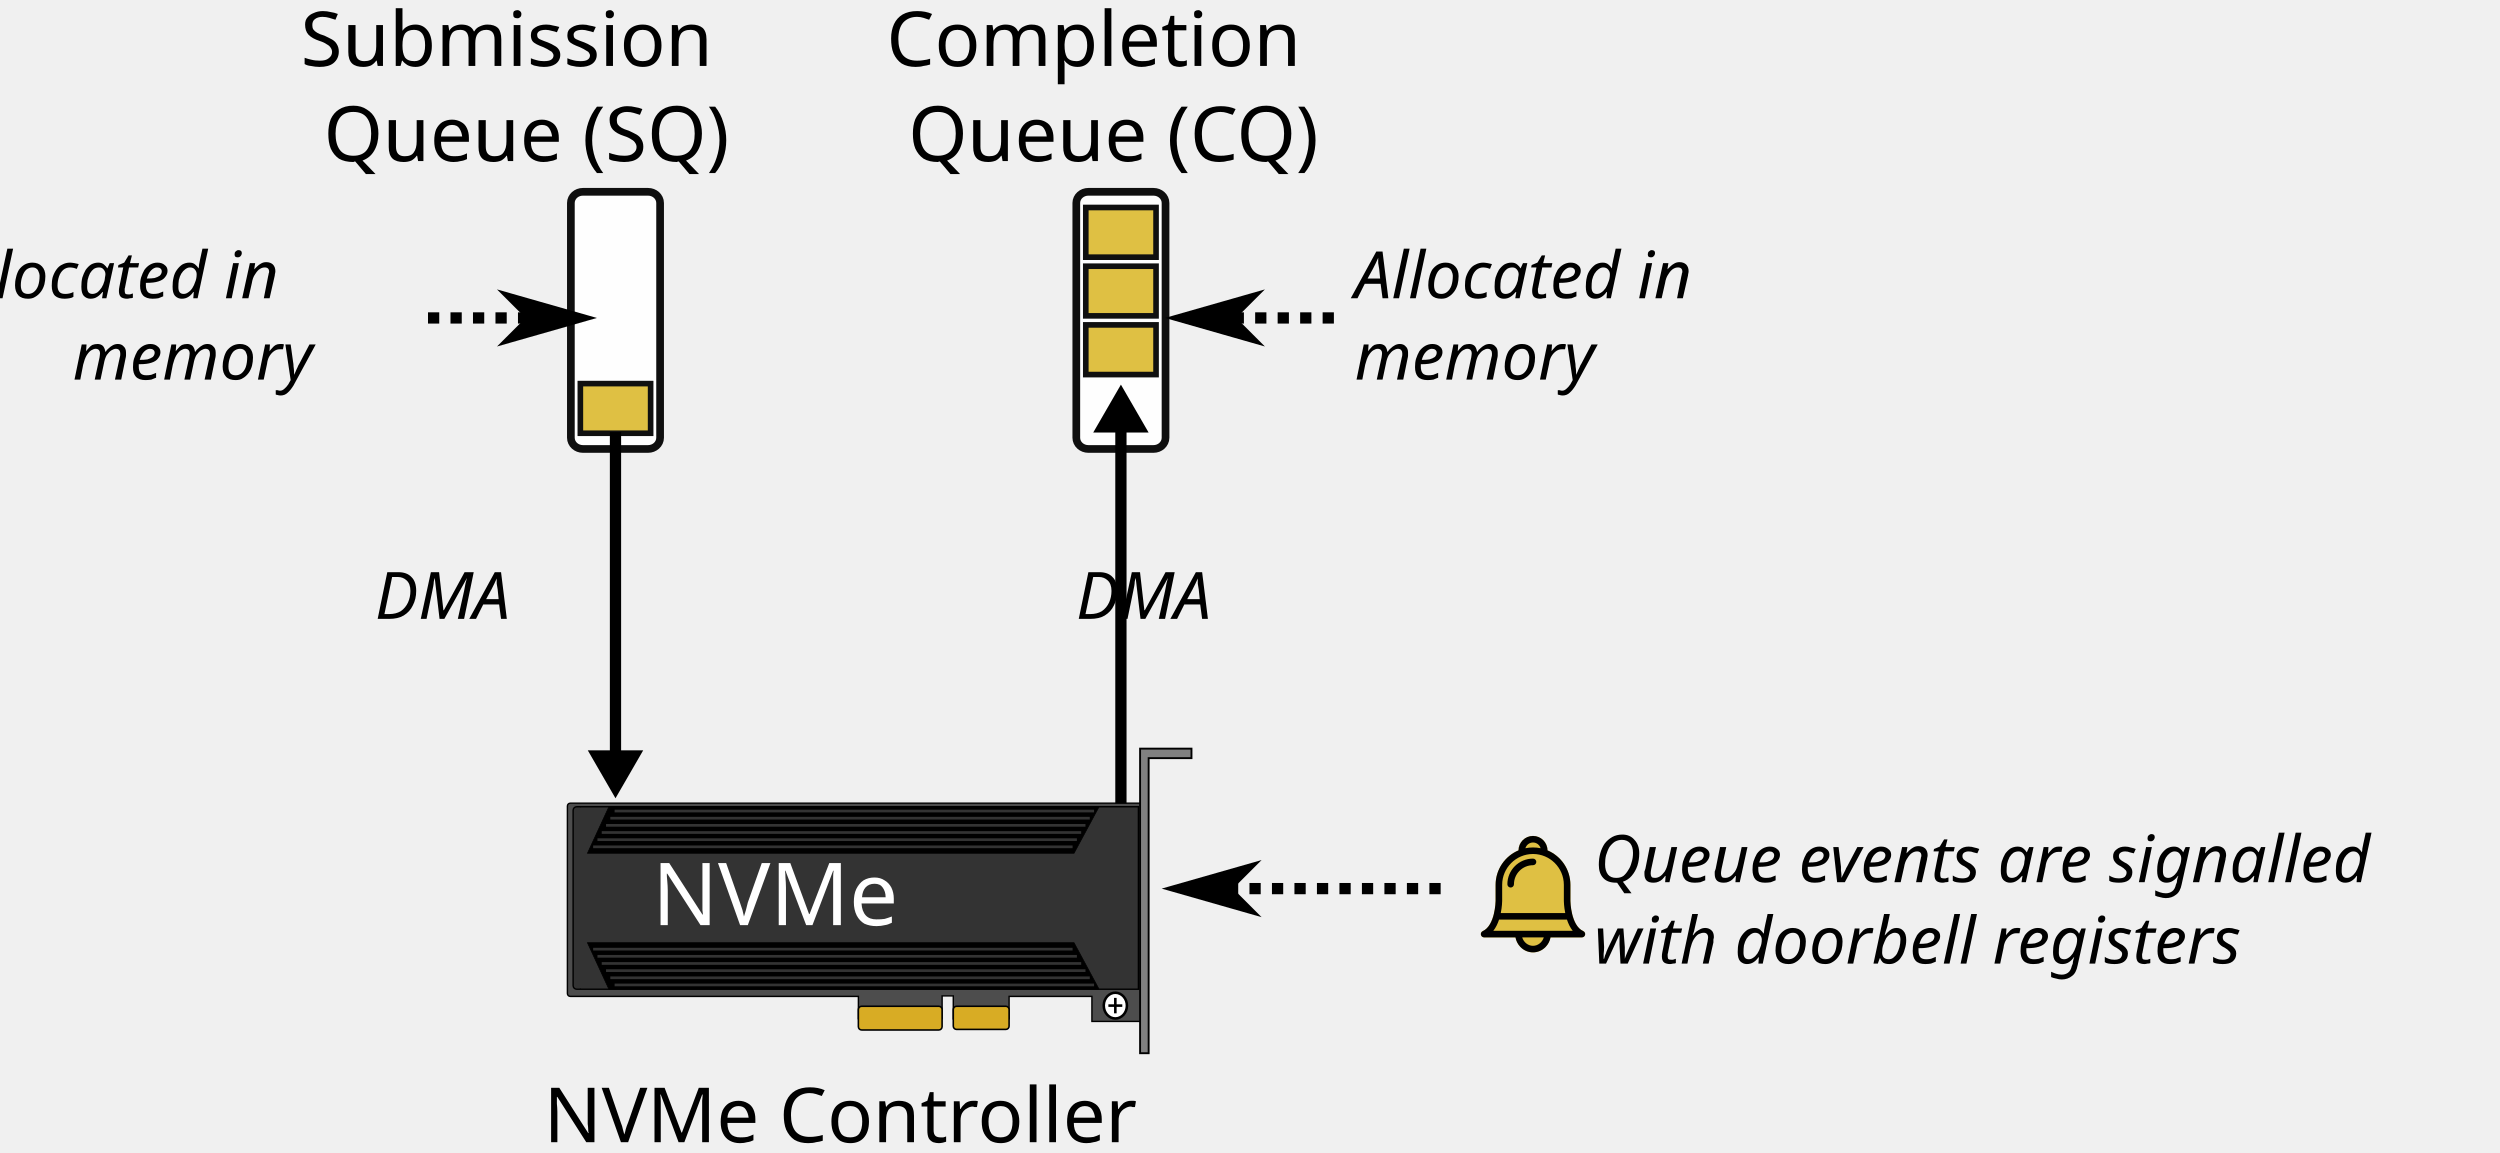
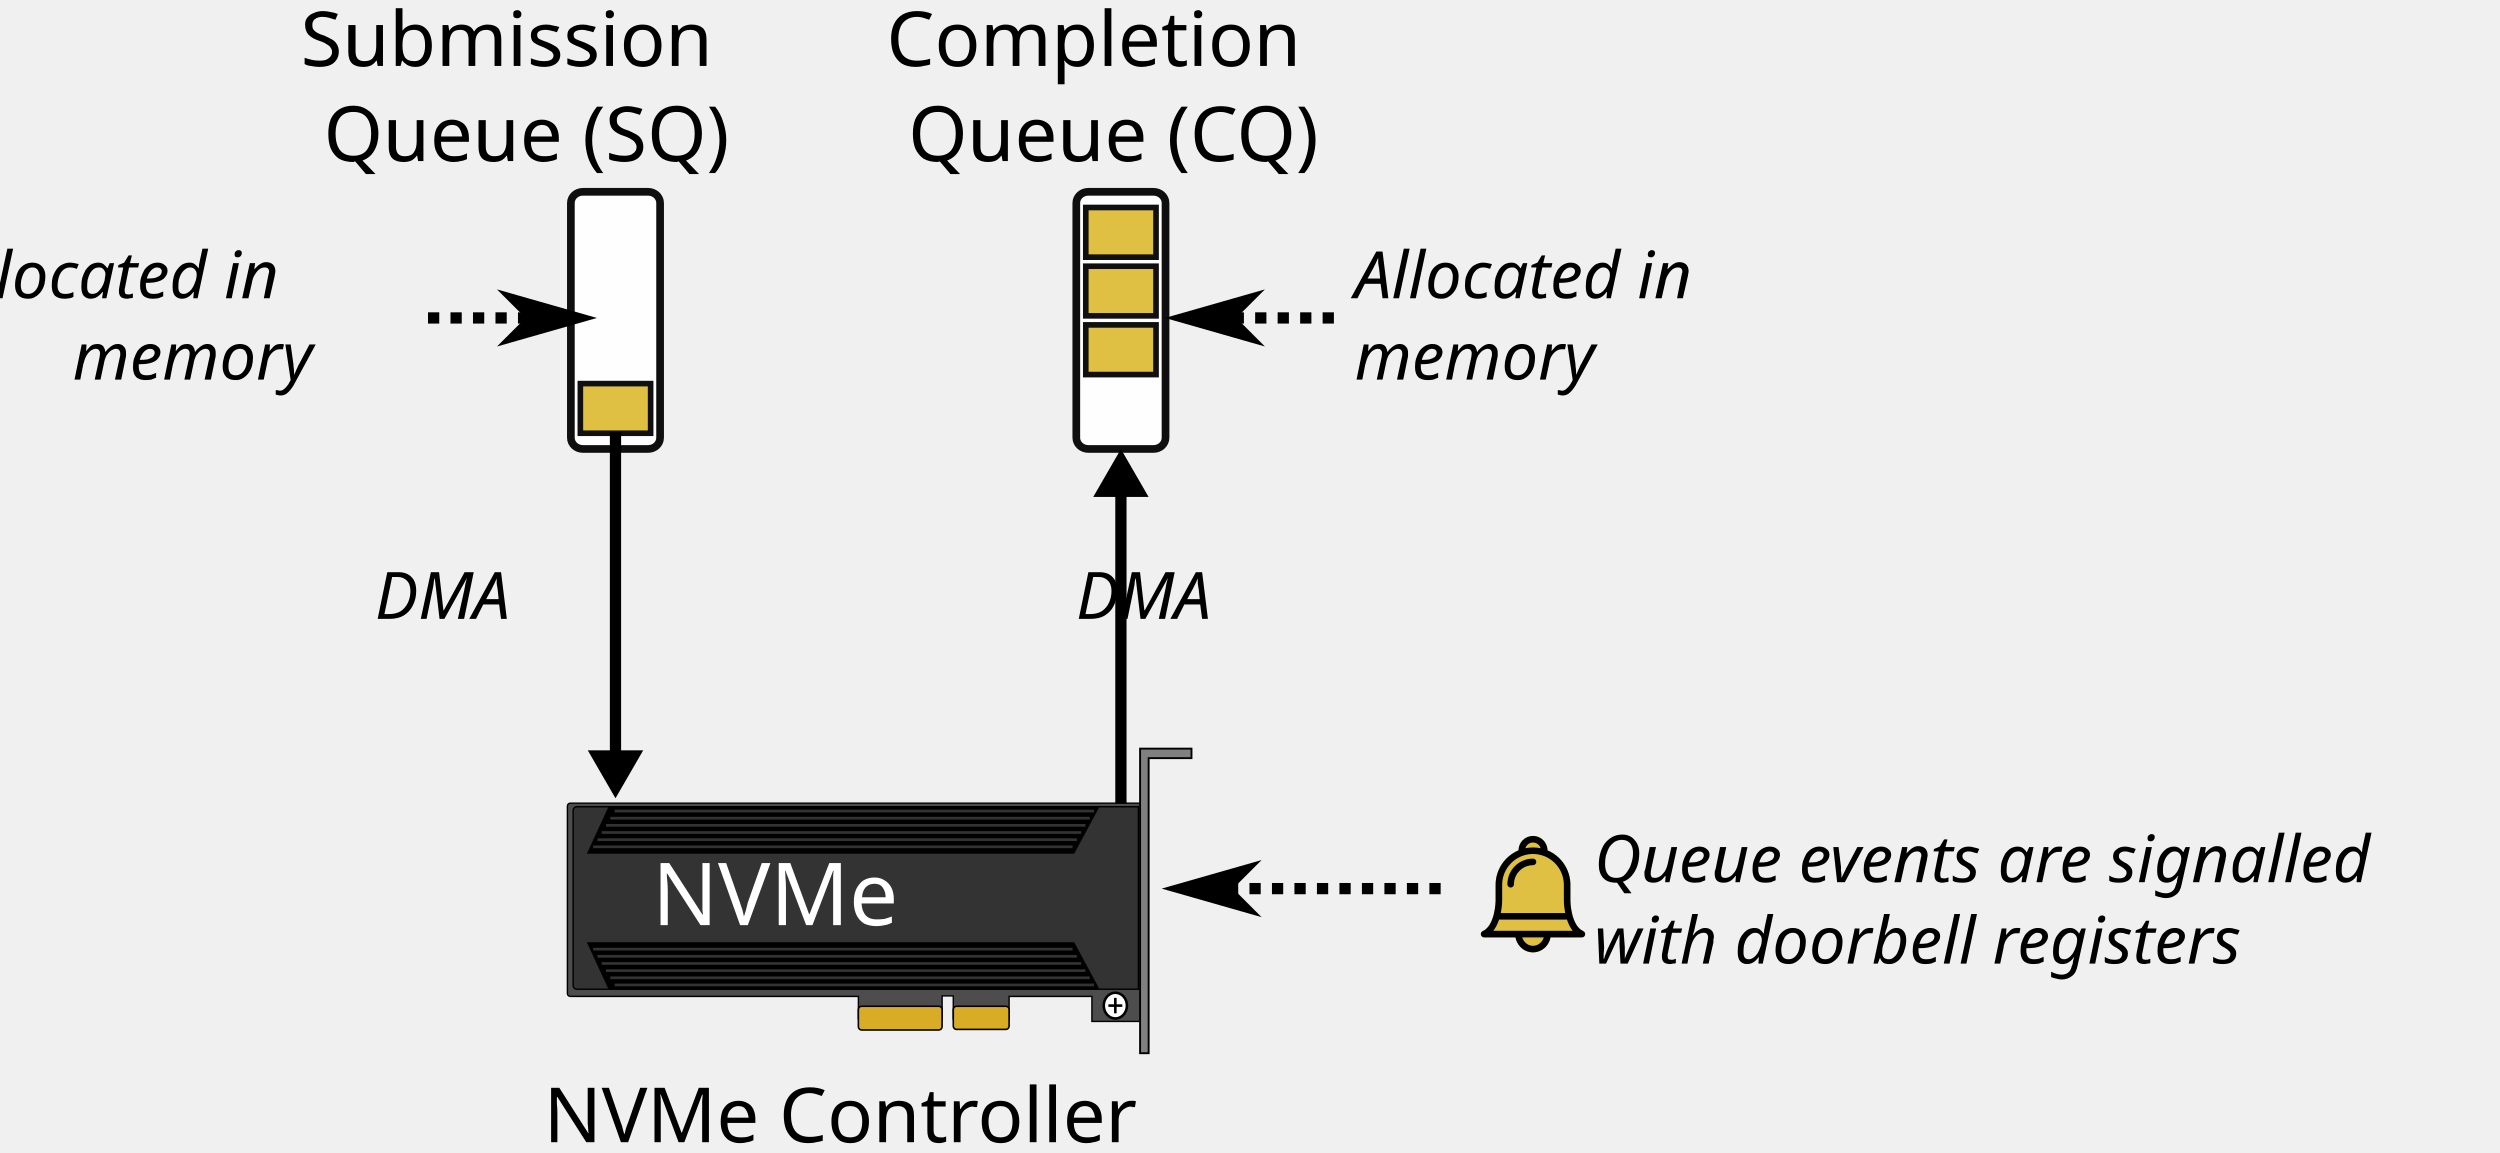
<svg xmlns="http://www.w3.org/2000/svg" width="230pt" height="106pt" viewBox="0 0 81.139 37.394" version="1.1" id="svg1742">
  <defs id="defs1739">
    <marker style="overflow:visible" id="marker2297" refX="0" refY="0" orient="auto">
      <path transform="matrix(-0.4,0,0,-0.4,-4,0)" style="fill:context-stroke;fill-rule:evenodd;stroke:context-stroke;stroke-width:1pt" d="M 0,0 5,-5 -12.5,0 5,5 Z" id="path2045" />
    </marker>
    <marker style="overflow:visible" id="marker1349" refX="0" refY="0" orient="auto">
      <path transform="matrix(-0.4,0,0,-0.4,-4,0)" style="fill:context-stroke;fill-rule:evenodd;stroke:context-stroke;stroke-width:1pt" d="M 0,0 5,-5 -12.5,0 5,5 Z" id="path1097" />
    </marker>
    <marker style="overflow:visible" id="Arrow1Mend" refX="0" refY="0" orient="auto">
      <path transform="matrix(-0.4,0,0,-0.4,-4,0)" style="fill:context-stroke;fill-rule:evenodd;stroke:context-stroke;stroke-width:1pt" d="M 0,0 5,-5 -12.5,0 5,5 Z" id="path432031" />
    </marker>
    <marker style="overflow:visible" id="TriangleOutM" refX="0" refY="0" orient="auto">
      <path transform="scale(0.4)" style="fill:context-stroke;fill-rule:evenodd;stroke:context-stroke;stroke-width:1pt" d="M 5.77,0 -2.88,5 V -5 Z" id="path64464" />
    </marker>
    <marker style="overflow:visible" id="marker35840" refX="0" refY="0" orient="auto">
      <path transform="scale(0.4)" style="fill:context-stroke;fill-rule:evenodd;stroke:context-stroke;stroke-width:1pt" d="M 5.77,0 -2.88,5 V -5 Z" id="path35838" />
    </marker>
    <marker style="overflow:visible" id="marker35844" refX="0" refY="0" orient="auto">
      <path transform="scale(0.4)" style="fill:context-stroke;fill-rule:evenodd;stroke:context-stroke;stroke-width:1pt" d="M 5.77,0 -2.88,5 V -5 Z" id="path35842" />
    </marker>
    <marker style="overflow:visible" id="marker35848" refX="0" refY="0" orient="auto">
      <path transform="scale(0.4)" style="fill:context-stroke;fill-rule:evenodd;stroke:context-stroke;stroke-width:1pt" d="M 5.77,0 -2.88,5 V -5 Z" id="path35846" />
    </marker>
    <marker style="overflow:visible" id="TriangleOutM-9" refX="0" refY="0" orient="auto">
      <path transform="scale(0.4)" style="fill:context-stroke;fill-rule:evenodd;stroke:context-stroke;stroke-width:1pt" d="M 5.77,0 -2.88,5 V -5 Z" id="path64464-0" />
    </marker>
    <marker style="overflow:visible" id="marker67446" refX="0" refY="0" orient="auto">
      <path transform="scale(0.4)" style="fill:context-stroke;fill-rule:evenodd;stroke:context-stroke;stroke-width:1pt" d="M 5.77,0 -2.88,5 V -5 Z" id="path67444" />
    </marker>
    <marker style="overflow:visible" id="marker67450" refX="0" refY="0" orient="auto">
      <path transform="scale(0.4)" style="fill:context-stroke;fill-rule:evenodd;stroke:context-stroke;stroke-width:1pt" d="M 5.77,0 -2.88,5 V -5 Z" id="path67448" />
    </marker>
    <marker style="overflow:visible" id="marker67454" refX="0" refY="0" orient="auto">
      <path transform="scale(0.4)" style="fill:context-stroke;fill-rule:evenodd;stroke:context-stroke;stroke-width:1pt" d="M 5.77,0 -2.88,5 V -5 Z" id="path67452" />
    </marker>
    <marker style="overflow:visible" id="TriangleOutM-1" refX="0" refY="0" orient="auto">
      <path transform="scale(0.4)" style="fill:context-stroke;fill-rule:evenodd;stroke:context-stroke;stroke-width:1pt" d="M 5.77,0 -2.88,5 V -5 Z" id="path64464-3" />
    </marker>
    <marker style="overflow:visible" id="marker67516" refX="0" refY="0" orient="auto">
      <path transform="scale(0.4)" style="fill:context-stroke;fill-rule:evenodd;stroke:context-stroke;stroke-width:1pt" d="M 5.77,0 -2.88,5 V -5 Z" id="path67514" />
    </marker>
    <marker style="overflow:visible" id="marker67520" refX="0" refY="0" orient="auto">
      <path transform="scale(0.4)" style="fill:context-stroke;fill-rule:evenodd;stroke:context-stroke;stroke-width:1pt" d="M 5.77,0 -2.88,5 V -5 Z" id="path67518" />
    </marker>
    <marker style="overflow:visible" id="marker67524" refX="0" refY="0" orient="auto">
      <path transform="scale(0.4)" style="fill:context-stroke;fill-rule:evenodd;stroke:context-stroke;stroke-width:1pt" d="M 5.77,0 -2.88,5 V -5 Z" id="path67522" />
    </marker>
    <marker style="overflow:visible" id="Arrow1Mend-8" refX="0" refY="0" orient="auto">
      <path transform="matrix(-0.4,0,0,-0.4,-4,0)" style="fill:context-stroke;fill-rule:evenodd;stroke:context-stroke;stroke-width:1pt" d="M 0,0 5,-5 -12.5,0 5,5 Z" id="path432031-6" />
    </marker>
    <marker style="overflow:visible" id="TriangleOutM-6" refX="0" refY="0" orient="auto">
      <path transform="scale(0.4)" style="fill:context-stroke;fill-rule:evenodd;stroke:context-stroke;stroke-width:1pt" d="M 5.77,0 -2.88,5 V -5 Z" id="path64464-2" />
    </marker>
    <marker style="overflow:visible" id="marker1292" refX="0" refY="0" orient="auto">
      <path transform="scale(0.4)" style="fill:context-stroke;fill-rule:evenodd;stroke:context-stroke;stroke-width:1pt" d="M 5.77,0 -2.88,5 V -5 Z" id="path1290" />
    </marker>
    <marker style="overflow:visible" id="marker1296" refX="0" refY="0" orient="auto">
      <path transform="scale(0.4)" style="fill:context-stroke;fill-rule:evenodd;stroke:context-stroke;stroke-width:1pt" d="M 5.77,0 -2.88,5 V -5 Z" id="path1294" />
    </marker>
    <marker style="overflow:visible" id="marker1300" refX="0" refY="0" orient="auto">
      <path transform="scale(0.4)" style="fill:context-stroke;fill-rule:evenodd;stroke:context-stroke;stroke-width:1pt" d="M 5.77,0 -2.88,5 V -5 Z" id="path1298" />
    </marker>
    <marker style="overflow:visible" id="Arrow1Mend-8-0" refX="0" refY="0" orient="auto">
      <path transform="matrix(-0.4,0,0,-0.4,-4,0)" style="fill:context-stroke;fill-rule:evenodd;stroke:context-stroke;stroke-width:1pt" d="M 0,0 5,-5 -12.5,0 5,5 Z" id="path432031-6-6" />
    </marker>
  </defs>
  <g id="layer2" />
  <g id="layer1">
    <rect style="display:inline;opacity:0.934;fill:#ffffff;fill-opacity:1;stroke:#000000;stroke-width:0.5;stroke-linejoin:round;stroke-miterlimit:4;stroke-dasharray:none;stroke-opacity:1;paint-order:markers stroke fill" id="rect174819" width="8.096" height="2.646" x="-14.446" y="35.057" ry="0.265" rx="0.238" transform="rotate(-90)" />
-     <path style="display:inline;fill:none;fill-rule:evenodd;stroke:#000000;stroke-width:0.365;stroke-linecap:butt;stroke-linejoin:miter;stroke-miterlimit:4;stroke-dasharray:none;stroke-opacity:1;marker-end:url(#TriangleOutM-6)" d="M 36.38,26.194 V 13.52" id="path175152" />
+     <path style="display:inline;fill:none;fill-rule:evenodd;stroke:#000000;stroke-width:0.365;stroke-linecap:butt;stroke-linejoin:miter;stroke-miterlimit:4;stroke-dasharray:none;stroke-opacity:1;marker-end:url(#TriangleOutM-6)" d="m 36.38,26.194 0,-10.583" id="path175152" />
    <rect style="display:inline;opacity:0.934;fill:#ddbc36;fill-opacity:1;stroke:#000000;stroke-width:0.365;stroke-linejoin:miter;stroke-miterlimit:4;stroke-dasharray:none;paint-order:markers stroke fill" id="rect1181" width="1.429" height="2.098" x="-12.065" y="35.331" ry="0.265" rx="0" transform="rotate(-90)" />
    <rect style="display:inline;opacity:0.934;fill:#ddbc36;fill-opacity:1;stroke:#000000;stroke-width:0.365;stroke-linejoin:miter;stroke-miterlimit:4;stroke-dasharray:none;paint-order:markers stroke fill" id="rect4074" width="1.429" height="2.098" x="-10.16" y="35.331" ry="0.265" rx="0" transform="rotate(-90)" />
    <rect style="display:inline;opacity:0.934;fill:#ddbc36;fill-opacity:1;stroke:#000000;stroke-width:0.365;stroke-linejoin:miter;stroke-miterlimit:4;stroke-dasharray:none;paint-order:markers stroke fill" id="rect4076" width="1.429" height="2.098" x="-8.255" y="35.331" ry="0.265" rx="0" transform="rotate(-90)" />
    <rect style="display:inline;opacity:0.934;fill:#ffffff;fill-opacity:1;stroke:#000000;stroke-width:0.5;stroke-linejoin:round;stroke-miterlimit:4;stroke-dasharray:none;stroke-opacity:1;paint-order:markers stroke fill" id="rect145912" width="8.096" height="2.646" x="6.35" y="-21.299" ry="0.265" rx="0.238" transform="rotate(90)" />
    <path style="display:inline;fill:none;fill-rule:evenodd;stroke:#000000;stroke-width:0.365;stroke-linecap:butt;stroke-linejoin:miter;stroke-miterlimit:4;stroke-dasharray:none;stroke-opacity:1;marker-end:url(#TriangleOutM-6)" d="m 19.976,14.023 v 10.848" id="path145916" />
    <rect style="display:inline;opacity:0.934;fill:#ddbc36;fill-opacity:1;stroke:#000000;stroke-width:0.365;stroke-linejoin:miter;stroke-miterlimit:4;stroke-dasharray:none;paint-order:markers stroke fill" id="rect145922" width="1.429" height="2.098" x="12.541" y="-21.025" ry="0.265" rx="0" transform="rotate(90)" />
    <g id="g145731" transform="translate(44.69546,-8.546157)" style="display:inline">
      <g id="g69220" transform="translate(0.5291667,-1.058333)">
        <path d="M 2.64,36.735" id="path990" style="fill:#10af8f;fill-opacity:1;stroke-width:0.006" />
        <path d="m 4.53,37.471 c -0.459,0 -0.832,0.373 -0.832,0.832 0,0.059 0.048,0.107 0.107,0.107 0.059,0 0.107,-0.048 0.107,-0.107 0,-0.341 0.277,-0.618 0.618,-0.618 0.059,0 0.107,-0.048 0.107,-0.107 -6e-6,-0.059 -0.048,-0.107 -0.107,-0.107 z" id="path4" style="stroke-width:0.006" />
        <path d="m 6.161,39.824 c -0.402,-0.181 -0.417,-0.96 -0.417,-0.98 v -0.522 c 0,-0.503 -0.307,-0.935 -0.744,-1.119 -9.319e-4,-0.258 -0.211,-0.468 -0.47,-0.468 -0.259,0 -0.469,0.21 -0.47,0.468 -0.436,0.184 -0.744,0.616 -0.744,1.119 v 0.522 c -2.788e-4,0.02 -0.016,0.798 -0.417,0.98 -0.046,0.021 -0.071,0.07 -0.06,0.12 0.011,0.049 0.054,0.084 0.104,0.084 H 3.961 c 0.021,0.115 0.075,0.222 0.158,0.308 0.11,0.115 0.256,0.178 0.411,0.178 0.155,0 0.3,-0.063 0.411,-0.178 0.083,-0.087 0.137,-0.193 0.158,-0.308 H 6.117 c 0.05,0 0.094,-0.035 0.104,-0.084 0.011,-0.049 -0.015,-0.099 -0.06,-0.12 z" id="path5610" style="fill:#dfc043;fill-opacity:1" />
        <path d="m 6.161,39.824 c -0.402,-0.181 -0.417,-0.96 -0.417,-0.98 v -0.522 c 0,-0.503 -0.307,-0.935 -0.744,-1.119 -9.319e-4,-0.258 -0.211,-0.468 -0.47,-0.468 -0.259,0 -0.469,0.21 -0.47,0.468 -0.436,0.184 -0.744,0.616 -0.744,1.119 v 0.522 c -2.788e-4,0.02 -0.016,0.798 -0.417,0.98 -0.046,0.021 -0.071,0.07 -0.06,0.12 0.011,0.049 0.054,0.084 0.104,0.084 H 3.961 c 0.021,0.115 0.075,0.222 0.158,0.308 0.11,0.115 0.256,0.178 0.411,0.178 0.155,0 0.3,-0.063 0.411,-0.178 0.083,-0.087 0.137,-0.193 0.158,-0.308 H 6.117 c 0.05,0 0.094,-0.035 0.104,-0.084 0.011,-0.049 -0.015,-0.099 -0.06,-0.12 z M 5.632,39.451 c 0.042,0.128 0.102,0.257 0.187,0.364 H 3.241 C 3.326,39.708 3.386,39.579 3.428,39.451 Z M 4.53,36.948 c 0.117,0 0.216,0.079 0.247,0.186 -0.08,-0.017 -0.162,-0.025 -0.247,-0.025 -0.085,0 -0.167,0.009 -0.247,0.025 0.031,-0.107 0.13,-0.186 0.247,-0.186 z M 3.529,38.845 v -0.523 c 0,-0.552 0.449,-1.001 1.001,-1.001 0.552,0 1.001,0.449 1.001,1.001 v 0.524 c 1.424e-4,0.016 0.003,0.185 0.045,0.392 H 3.484 c 0.042,-0.208 0.045,-0.376 0.045,-0.393 z m 1.001,1.456 c -0.163,0 -0.305,-0.117 -0.35,-0.273 h 0.7 c -0.046,0.156 -0.188,0.273 -0.35,0.273 z" id="path254986" style="stroke-width:0.006" />
        <path d="m 4.53,37.471 c -0.459,0 -0.832,0.373 -0.832,0.832 0,0.059 0.048,0.107 0.107,0.107 0.059,0 0.107,-0.048 0.107,-0.107 0,-0.341 0.277,-0.618 0.618,-0.618 0.059,0 0.107,-0.048 0.107,-0.107 -6e-6,-0.059 -0.048,-0.107 -0.107,-0.107 z" id="path254988" style="stroke-width:0.006" />
      </g>
    </g>
    <path style="fill:none;fill-rule:evenodd;stroke:#000000;stroke-width:0.365;stroke-linecap:butt;stroke-linejoin:miter;stroke-miterlimit:4;stroke-dasharray:0.365, 0.365;stroke-dashoffset:0;stroke-opacity:1;marker-end:url(#Arrow1Mend-8-0)" d="m 13.891,10.319 h 4.763" id="path60507" />
    <text xml:space="preserve" style="font-style:normal;font-variant:normal;font-weight:normal;font-stretch:normal;font-size:2.117px;line-height:125%;font-family:sans-serif;-inkscape-font-specification:sans-serif;text-align:center;letter-spacing:0px;word-spacing:0px;text-anchor:middle;display:inline;fill:#000000;fill-opacity:1;stroke:none;stroke-width:0.229px;stroke-linecap:butt;stroke-linejoin:miter;stroke-opacity:1" x="53.391" y="-7.27" id="text33472">
      <tspan x="53.391" y="-7.27" style="font-style:normal;font-variant:normal;font-weight:normal;font-stretch:normal;font-size:2.117px;font-family:sans-serif;-inkscape-font-specification:sans-serif;text-align:start;text-anchor:start;fill:#000000;fill-opacity:1;stroke-width:0.229px" id="tspan33470">Driver writes</tspan>
      <tspan x="53.391" y="-4.624" style="font-style:normal;font-variant:normal;font-weight:normal;font-stretch:normal;font-size:2.117px;font-family:sans-serif;-inkscape-font-specification:sans-serif;text-align:start;text-anchor:start;fill:#000000;fill-opacity:1;stroke-width:0.229px" id="tspan70334">command to SQ</tspan>
    </text>
    <text xml:space="preserve" style="font-size:3.175px;line-height:125%;font-family:teletype;-inkscape-font-specification:teletype;text-align:center;letter-spacing:0px;word-spacing:0px;text-anchor:middle;fill:#000000;stroke:#000000;stroke-width:0.265px;stroke-linecap:butt;stroke-linejoin:miter;stroke-opacity:1" x="50.979" y="-16.203" id="text42062">
      <tspan id="tspan42060" style="font-style:normal;font-variant:normal;font-weight:bold;font-stretch:normal;font-size:3.175px;font-family:sans-serif;-inkscape-font-specification:'sans-serif Bold';fill:#000000;stroke:none;stroke-width:0.265px" x="50.979" y="-16.203">(1)</tspan>
    </text>
    <text xml:space="preserve" style="font-style:normal;font-variant:normal;font-weight:normal;font-stretch:normal;font-size:2.117px;line-height:125%;font-family:sans-serif;-inkscape-font-specification:sans-serif;text-align:center;letter-spacing:0px;word-spacing:0px;text-anchor:middle;display:inline;fill:#000000;fill-opacity:1;stroke:none;stroke-width:0.229px;stroke-linecap:butt;stroke-linejoin:miter;stroke-opacity:1" x="-7.819" y="-21.468" id="text76212">
      <tspan x="-7.819" y="-21.468" style="font-style:normal;font-variant:normal;font-weight:normal;font-stretch:normal;font-size:2.117px;font-family:sans-serif;-inkscape-font-specification:sans-serif;text-align:start;text-anchor:start;fill:#000000;fill-opacity:1;stroke-width:0.229px" id="tspan76206">Driver updates</tspan>
      <tspan x="-7.819" y="-18.823" style="font-style:normal;font-variant:normal;font-weight:normal;font-stretch:normal;font-size:2.117px;font-family:sans-serif;-inkscape-font-specification:sans-serif;text-align:start;text-anchor:start;fill:#000000;fill-opacity:1;stroke-width:0.229px" id="tspan78336">SQ tail doorbell</tspan>
    </text>
    <text xml:space="preserve" style="font-size:3.175px;line-height:125%;font-family:teletype;-inkscape-font-specification:teletype;text-align:center;letter-spacing:0px;word-spacing:0px;text-anchor:middle;fill:#000000;stroke:#000000;stroke-width:0.265px;stroke-linecap:butt;stroke-linejoin:miter;stroke-opacity:1" x="-11.509" y="-19.818" id="text76216">
      <tspan id="tspan76214" style="font-style:normal;font-variant:normal;font-weight:bold;font-stretch:normal;font-size:3.175px;font-family:sans-serif;-inkscape-font-specification:'sans-serif Bold';fill:#000000;stroke:none;stroke-width:0.265px" x="-11.509" y="-19.818">(2)</tspan>
    </text>
    <path style="fill:none;fill-rule:evenodd;stroke:#000000;stroke-width:0.365;stroke-linecap:butt;stroke-linejoin:miter;stroke-miterlimit:4;stroke-dasharray:0.365, 0.365;stroke-dashoffset:0;stroke-opacity:1;marker-end:url(#Arrow1Mend-8-0)" d="M 46.757,28.84 H 38.422" id="path79204" />
    <text xml:space="preserve" style="font-style:normal;font-variant:normal;font-weight:normal;font-stretch:normal;font-size:2.117px;line-height:125%;font-family:sans-serif;-inkscape-font-specification:sans-serif;text-align:center;letter-spacing:0px;word-spacing:0px;text-anchor:middle;display:inline;fill:#000000;fill-opacity:1;stroke:none;stroke-width:0.229px;stroke-linecap:butt;stroke-linejoin:miter;stroke-opacity:1" x="83.771" y="-26.02" id="text87255">
      <tspan x="83.771" y="-26.02" style="font-style:normal;font-variant:normal;font-weight:normal;font-stretch:normal;font-size:2.117px;font-family:sans-serif;-inkscape-font-specification:sans-serif;text-align:start;text-anchor:start;fill:#000000;fill-opacity:1;stroke-width:0.229px" id="tspan87253">NVMe reads</tspan>
      <tspan x="83.771" y="-23.374" style="font-style:normal;font-variant:normal;font-weight:normal;font-stretch:normal;font-size:2.117px;font-family:sans-serif;-inkscape-font-specification:sans-serif;text-align:start;text-anchor:start;fill:#000000;fill-opacity:1;stroke-width:0.229px" id="tspan90753">command</tspan>
    </text>
    <text xml:space="preserve" style="font-size:3.175px;line-height:125%;font-family:teletype;-inkscape-font-specification:teletype;text-align:center;letter-spacing:0px;word-spacing:0px;text-anchor:middle;fill:#000000;stroke:#000000;stroke-width:0.265px;stroke-linecap:butt;stroke-linejoin:miter;stroke-opacity:1" x="80.963" y="-24.14" id="text87259">
      <tspan id="tspan87257" style="font-style:normal;font-variant:normal;font-weight:bold;font-stretch:normal;font-size:3.175px;font-family:sans-serif;-inkscape-font-specification:'sans-serif Bold';fill:#000000;stroke:none;stroke-width:0.265px" x="80.963" y="-24.14">(3)</tspan>
    </text>
    <text xml:space="preserve" style="font-style:normal;font-variant:normal;font-weight:normal;font-stretch:normal;font-size:2.117px;line-height:125%;font-family:sans-serif;-inkscape-font-specification:sans-serif;text-align:center;letter-spacing:0px;word-spacing:0px;text-anchor:middle;display:inline;fill:#000000;fill-opacity:1;stroke:none;stroke-width:0.229px;stroke-linecap:butt;stroke-linejoin:miter;stroke-opacity:1" x="124.333" y="-25.874" id="text116399">
      <tspan x="124.333" y="-25.874" style="font-style:normal;font-variant:normal;font-weight:normal;font-stretch:normal;font-size:2.117px;font-family:sans-serif;-inkscape-font-specification:sans-serif;text-align:start;text-anchor:start;fill:#000000;fill-opacity:1;stroke-width:0.229px" id="tspan116397">NVMe writes</tspan>
      <tspan x="124.333" y="-23.229" style="font-style:normal;font-variant:normal;font-weight:normal;font-stretch:normal;font-size:2.117px;font-family:sans-serif;-inkscape-font-specification:sans-serif;text-align:start;text-anchor:start;fill:#000000;fill-opacity:1;stroke-width:0.229px" id="tspan118171">completion</tspan>
    </text>
    <text xml:space="preserve" style="font-size:3.175px;line-height:125%;font-family:teletype;-inkscape-font-specification:teletype;text-align:center;letter-spacing:0px;word-spacing:0px;text-anchor:middle;fill:#000000;stroke:#000000;stroke-width:0.265px;stroke-linecap:butt;stroke-linejoin:miter;stroke-opacity:1" x="121.525" y="-23.994" id="text116403">
      <tspan id="tspan116401" style="font-style:normal;font-variant:normal;font-weight:bold;font-stretch:normal;font-size:3.175px;font-family:sans-serif;-inkscape-font-specification:'sans-serif Bold';fill:#000000;stroke:none;stroke-width:0.265px" x="121.525" y="-23.994">(5)</tspan>
    </text>
    <text xml:space="preserve" style="font-size:3.175px;line-height:125%;font-family:teletype;-inkscape-font-specification:teletype;text-align:center;letter-spacing:0px;word-spacing:0px;text-anchor:middle;fill:#000000;stroke:#000000;stroke-width:0.265px;stroke-linecap:butt;stroke-linejoin:miter;stroke-opacity:1" x="90.488" y="-6.942" id="text121761">
      <tspan id="tspan121759" style="font-style:normal;font-variant:normal;font-weight:bold;font-stretch:normal;font-size:3.175px;font-family:sans-serif;-inkscape-font-specification:'sans-serif Bold';fill:#000000;stroke:none;stroke-width:0.265px" x="90.488" y="-6.942">(4)</tspan>
    </text>
    <text xml:space="preserve" style="font-style:normal;font-variant:normal;font-weight:normal;font-stretch:normal;font-size:2.117px;line-height:125%;font-family:sans-serif;-inkscape-font-specification:sans-serif;text-align:center;letter-spacing:0px;word-spacing:0px;text-anchor:middle;display:inline;fill:#000000;fill-opacity:1;stroke:none;stroke-width:0.229px;stroke-linecap:butt;stroke-linejoin:miter;stroke-opacity:1" x="93.906" y="-8.147" id="text121767">
      <tspan x="93.906" y="-8.147" style="font-style:normal;font-variant:normal;font-weight:normal;font-stretch:normal;font-size:2.117px;font-family:sans-serif;-inkscape-font-specification:sans-serif;text-align:start;text-anchor:start;fill:#000000;fill-opacity:1;stroke-width:0.229px" id="tspan121765">NVMe executes</tspan>
      <tspan x="93.906" y="-5.501" style="font-style:normal;font-variant:normal;font-weight:normal;font-stretch:normal;font-size:2.117px;font-family:sans-serif;-inkscape-font-specification:sans-serif;text-align:start;text-anchor:start;fill:#000000;fill-opacity:1;stroke-width:0.229px" id="tspan123659">command</tspan>
    </text>
    <path style="fill:none;fill-rule:evenodd;stroke:#000000;stroke-width:0.365;stroke-linecap:butt;stroke-linejoin:miter;stroke-miterlimit:4;stroke-dasharray:0.365, 0.365;stroke-dashoffset:0;stroke-opacity:1;marker-end:url(#Arrow1Mend-8-0)" d="m 110.728,-3.969 4.763,-5.292" id="path132315" />
    <text xml:space="preserve" style="font-style:normal;font-variant:normal;font-weight:normal;font-stretch:normal;font-size:2.117px;line-height:125%;font-family:sans-serif;-inkscape-font-specification:sans-serif;text-align:center;letter-spacing:0px;word-spacing:0px;text-anchor:middle;display:inline;fill:#000000;fill-opacity:1;stroke:none;stroke-width:0.229px;stroke-linecap:butt;stroke-linejoin:miter;stroke-opacity:1" x="102.28" y="-17.937" id="text132323">
      <tspan x="102.28" y="-17.937" style="font-style:normal;font-variant:normal;font-weight:normal;font-stretch:normal;font-size:2.117px;font-family:sans-serif;-inkscape-font-specification:sans-serif;text-align:start;text-anchor:start;fill:#000000;fill-opacity:1;stroke-width:0.229px" id="tspan137647">Driver polls CQ memory</tspan>
      <tspan x="102.28" y="-15.291" style="font-style:normal;font-variant:normal;font-weight:normal;font-stretch:normal;font-size:2.117px;font-family:sans-serif;-inkscape-font-specification:sans-serif;text-align:start;text-anchor:start;fill:#000000;fill-opacity:1;stroke-width:0.229px" id="tspan137653">and processes completions</tspan>
    </text>
    <text xml:space="preserve" style="font-size:3.175px;line-height:125%;font-family:teletype;-inkscape-font-specification:teletype;text-align:center;letter-spacing:0px;word-spacing:0px;text-anchor:middle;fill:#000000;stroke:#000000;stroke-width:0.265px;stroke-linecap:butt;stroke-linejoin:miter;stroke-opacity:1" x="98.604" y="-16.203" id="text132327">
      <tspan id="tspan132325" style="font-style:normal;font-variant:normal;font-weight:bold;font-stretch:normal;font-size:3.175px;font-family:sans-serif;-inkscape-font-specification:'sans-serif Bold';fill:#000000;stroke:none;stroke-width:0.265px" x="98.604" y="-16.203">(6)</tspan>
    </text>
    <text xml:space="preserve" style="font-style:normal;font-variant:normal;font-weight:normal;font-stretch:normal;font-size:2.117px;line-height:125%;font-family:sans-serif;-inkscape-font-specification:sans-serif;text-align:center;letter-spacing:0px;word-spacing:0px;text-anchor:middle;display:inline;fill:#000000;fill-opacity:1;stroke:none;stroke-width:0.229px;stroke-linecap:butt;stroke-linejoin:miter;stroke-opacity:1" x="140.207" y="-5.947" id="text142647">
      <tspan x="140.207" y="-5.947" style="font-style:normal;font-variant:normal;font-weight:normal;font-stretch:normal;font-size:2.117px;font-family:sans-serif;-inkscape-font-specification:sans-serif;text-align:start;text-anchor:start;fill:#000000;fill-opacity:1;stroke-width:0.229px" id="tspan142643">Driver updates</tspan>
      <tspan x="140.207" y="-3.301" style="font-style:normal;font-variant:normal;font-weight:normal;font-stretch:normal;font-size:2.117px;font-family:sans-serif;-inkscape-font-specification:sans-serif;text-align:start;text-anchor:start;fill:#000000;fill-opacity:1;stroke-width:0.229px" id="tspan142645">CQ head doorbell</tspan>
    </text>
    <text xml:space="preserve" style="font-size:3.175px;line-height:125%;font-family:teletype;-inkscape-font-specification:teletype;text-align:center;letter-spacing:0px;word-spacing:0px;text-anchor:middle;fill:#000000;stroke:#000000;stroke-width:0.265px;stroke-linecap:butt;stroke-linejoin:miter;stroke-opacity:1" x="136.516" y="-4.296" id="text142651">
      <tspan id="tspan142649" style="font-style:normal;font-variant:normal;font-weight:bold;font-stretch:normal;font-size:3.175px;font-family:sans-serif;-inkscape-font-specification:'sans-serif Bold';fill:#000000;stroke:none;stroke-width:0.265px" x="136.516" y="-4.296">(7)</tspan>
    </text>
    <path style="fill:none;fill-rule:evenodd;stroke:#000000;stroke-width:0.365;stroke-linecap:butt;stroke-linejoin:miter;stroke-miterlimit:4;stroke-dasharray:0.365, 0.365;stroke-dashoffset:0;stroke-opacity:1;marker-end:url(#Arrow1Mend-8-0)" d="m 132.918,-5.292 h -8.334" id="path142653" />
    <g id="g217766" transform="translate(-14.15521,0.2645836)">
      <g id="g212990" transform="matrix(-0.7608266,0,0,0.7608266,118.4686,-2.028898)">
        <path id="path14960" d="m 88.389,36.581 v 8.242 1.068 h 2.137 v -1.068 h 3.533 v 0.95 l 2.381,0.009 v -0.98 h 0.476 V 45.773 h 3.572 v -0.95 h 12.016 0.275 c 0.068,0 0.122,-0.054 0.122,-0.122 v -7.998 c 0,-0.068 -0.054,-0.122 -0.122,-0.122 h -0.275 z" style="display:inline;fill:#4d4d4d;fill-opacity:1;stroke:#000000;stroke-width:0.061;stroke-linecap:round;stroke-miterlimit:4;stroke-dasharray:none;stroke-dashoffset:0" />
        <path id="path14966" d="m 88.542,36.733 v 7.784 h 23.81 v -0.003 c 0.01,0.002 0.02,0.003 0.03,0.003 h 0.122 c 0.085,0 0.153,-0.068 0.153,-0.153 v -7.479 c 0,-0.085 -0.068,-0.153 -0.153,-0.153 h -0.122 c -0.011,0 -0.021,0.001 -0.03,0.003 v -0.003 z" style="display:inline;fill:#333333;fill-opacity:1;stroke:#000000;stroke-width:0.061;stroke-linecap:round;stroke-miterlimit:4;stroke-dasharray:none;stroke-dashoffset:0" />
        <g style="display:inline" id="g14982" transform="matrix(0.1153735,0,0,0.1153735,84.54558,53.11771)">
          <path style="fill:#000000;stroke:#000000;stroke-width:0.265px;stroke-linecap:butt;stroke-linejoin:miter;stroke-opacity:1" d="m 49.189,-142.011 9.26,17.198 h 179.917 l -7.937,-17.198 H 49.189" id="path14968" />
          <path style="fill:none;stroke:#333333;stroke-width:1;stroke-linecap:butt;stroke-linejoin:miter;stroke-miterlimit:4;stroke-dasharray:none;stroke-opacity:1" d="M 58.979,-127.194 H 236.25" id="path14970" />
          <path id="path14972" d="M 57.392,-129.84 H 234.662" style="fill:none;stroke:#333333;stroke-width:1;stroke-linecap:butt;stroke-linejoin:miter;stroke-miterlimit:4;stroke-dasharray:none;stroke-opacity:1" />
          <path style="fill:none;stroke:#333333;stroke-width:1;stroke-linecap:butt;stroke-linejoin:miter;stroke-miterlimit:4;stroke-dasharray:none;stroke-opacity:1" d="M 55.804,-132.486 H 233.075" id="path14974" />
          <path id="path14976" d="M 54.217,-135.132 H 231.487" style="fill:none;stroke:#333333;stroke-width:1;stroke-linecap:butt;stroke-linejoin:miter;stroke-miterlimit:4;stroke-dasharray:none;stroke-opacity:1" />
          <path style="fill:none;stroke:#333333;stroke-width:1;stroke-linecap:butt;stroke-linejoin:miter;stroke-miterlimit:4;stroke-dasharray:none;stroke-opacity:1" d="M 52.629,-137.778 H 229.9" id="path14978" />
          <path id="path14980" d="M 51.042,-140.424 H 228.312" style="fill:none;stroke:#333333;stroke-width:1;stroke-linecap:butt;stroke-linejoin:miter;stroke-miterlimit:4;stroke-dasharray:none;stroke-opacity:1" />
        </g>
        <g style="display:inline" transform="matrix(0.1153735,0,0,-0.1153735,84.54558,28.1332)" id="g14998">
          <path id="path14984" d="m 49.189,-142.011 9.26,17.198 h 179.917 l -7.937,-17.198 H 49.189" style="fill:#000000;stroke:#000000;stroke-width:0.265px;stroke-linecap:butt;stroke-linejoin:miter;stroke-opacity:1" />
          <path id="path14986" d="M 58.979,-127.194 H 236.25" style="fill:none;stroke:#333333;stroke-width:1;stroke-linecap:butt;stroke-linejoin:miter;stroke-miterlimit:4;stroke-dasharray:none;stroke-opacity:1" />
          <path style="fill:none;stroke:#333333;stroke-width:1;stroke-linecap:butt;stroke-linejoin:miter;stroke-miterlimit:4;stroke-dasharray:none;stroke-opacity:1" d="M 57.392,-129.84 H 234.662" id="path14988" />
          <path id="path14990" d="M 55.804,-132.486 H 233.075" style="fill:none;stroke:#333333;stroke-width:1;stroke-linecap:butt;stroke-linejoin:miter;stroke-miterlimit:4;stroke-dasharray:none;stroke-opacity:1" />
          <path style="fill:none;stroke:#333333;stroke-width:1;stroke-linecap:butt;stroke-linejoin:miter;stroke-miterlimit:4;stroke-dasharray:none;stroke-opacity:1" d="M 54.217,-135.132 H 231.487" id="path14992" />
          <path id="path14994" d="M 52.629,-137.778 H 229.9" style="fill:none;stroke:#333333;stroke-width:1;stroke-linecap:butt;stroke-linejoin:miter;stroke-miterlimit:4;stroke-dasharray:none;stroke-opacity:1" />
          <path style="fill:none;stroke:#333333;stroke-width:1;stroke-linecap:butt;stroke-linejoin:miter;stroke-miterlimit:4;stroke-dasharray:none;stroke-opacity:1" d="M 51.042,-140.424 H 228.312" id="path14996" />
        </g>
        <g id="g15006" transform="matrix(0.1899903,0,0,0.1899903,22.94743,63.89279)">
          <path style="display:inline;opacity:1;fill:#ffffff;fill-opacity:1;stroke:#000000;stroke-width:0.578;stroke-linecap:round;stroke-linejoin:miter;stroke-miterlimit:4;stroke-dasharray:none;stroke-dashoffset:0;stroke-opacity:1" id="path15000" d="m 353.037,-98.304 a 2.601,2.89 0 0 1 -2.578,2.89 2.601,2.89 0 0 1 -2.624,-2.838 2.601,2.89 0 0 1 2.53,-2.942 2.601,2.89 0 0 1 2.67,2.785" />
          <path style="display:inline;fill:none;fill-rule:evenodd;stroke:#000000;stroke-width:0.578px;stroke-linecap:butt;stroke-linejoin:miter;stroke-opacity:1" d="m 350.437,-100.038 v 3.468" id="path15002" />
          <path style="display:inline;fill:none;fill-rule:evenodd;stroke:#000000;stroke-width:0.578px;stroke-linecap:butt;stroke-linejoin:miter;stroke-opacity:1" d="m 348.876,-98.304 h 3.122" id="path15004" />
        </g>
        <path style="display:inline;fill:#808080;fill-rule:evenodd;stroke:#000000;stroke-width:0.081px;stroke-linecap:butt;stroke-linejoin:miter;stroke-opacity:1" d="m 86.279,34.254 v 0.406 h 1.827 v 12.587 h 0.365 V 34.66 34.254 Z" id="path200729" />
        <rect ry="0.14" rx="0.14" y="45.244" x="94.059" height="0.988" width="2.381" id="rect211208" style="display:inline;fill:#d8ac24;fill-opacity:1;stroke:#000000;stroke-width:0.068;stroke-linecap:round;stroke-linejoin:miter;stroke-miterlimit:4;stroke-dasharray:none;stroke-dashoffset:0;stroke-opacity:1" />
        <rect style="display:inline;fill:#d8ac24;fill-opacity:1;stroke:#000000;stroke-width:0.068;stroke-linecap:round;stroke-linejoin:miter;stroke-miterlimit:4;stroke-dasharray:none;stroke-dashoffset:0;stroke-opacity:1" id="rect211210" width="3.572" height="1.012" x="96.917" y="45.244" rx="0.14" ry="0.14" />
      </g>
      <text xml:space="preserve" style="font-style:normal;font-weight:normal;font-size:2.822px;line-height:125%;font-family:Sans;text-align:center;letter-spacing:0px;word-spacing:0px;text-anchor:middle;fill:#ffffff;fill-opacity:1;stroke:none;stroke-width:0.197px;stroke-linecap:butt;stroke-linejoin:miter;stroke-opacity:1" x="41.874" y="29.763" id="text15014">
        <tspan id="tspan15012" x="41.874" y="29.763" style="font-style:normal;font-variant:normal;font-weight:normal;font-stretch:normal;font-size:2.822px;font-family:sans-serif;-inkscape-font-specification:'sans-serif, Normal';font-variant-ligatures:normal;font-variant-caps:normal;font-variant-numeric:normal;font-variant-east-asian:normal;fill:#ffffff;stroke-width:0.197px">NVMe</tspan>
      </text>
    </g>
    <text xml:space="preserve" style="font-style:normal;font-variant:normal;font-weight:normal;font-stretch:normal;font-size:2.469px;line-height:125%;font-family:sans-serif;-inkscape-font-specification:sans-serif;text-align:center;letter-spacing:0px;word-spacing:0px;text-anchor:middle;display:inline;fill:#000000;fill-opacity:1;stroke:none;stroke-width:0.229px;stroke-linecap:butt;stroke-linejoin:miter;stroke-opacity:1" x="28.881" y="37.067" id="text180694">
      <tspan x="28.881" y="37.067" style="font-style:normal;font-variant:normal;font-weight:normal;font-stretch:normal;font-size:2.469px;font-family:sans-serif;-inkscape-font-specification:sans-serif;text-align:center;text-anchor:middle;fill:#000000;fill-opacity:1;stroke-width:0.229px" id="tspan180692">NVMe Controller</tspan>
    </text>
    <text xml:space="preserve" style="font-style:normal;font-variant:normal;font-weight:normal;font-stretch:normal;font-size:2.469px;line-height:125%;font-family:sans-serif;-inkscape-font-specification:sans-serif;text-align:center;letter-spacing:0px;word-spacing:0px;text-anchor:middle;display:inline;fill:#000000;fill-opacity:1;stroke:none;stroke-width:0.229px;stroke-linecap:butt;stroke-linejoin:miter;stroke-opacity:1" x="18.69" y="2.142" id="text193092">
      <tspan x="18.69" y="2.142" style="font-style:normal;font-variant:normal;font-weight:normal;font-stretch:normal;font-size:2.469px;font-family:sans-serif;-inkscape-font-specification:sans-serif;text-align:center;text-anchor:middle;fill:#000000;fill-opacity:1;stroke-width:0.229px" id="tspan193090">Submission</tspan>
      <tspan x="18.69" y="5.229" style="font-style:normal;font-variant:normal;font-weight:normal;font-stretch:normal;font-size:2.469px;font-family:sans-serif;-inkscape-font-specification:sans-serif;text-align:center;text-anchor:middle;fill:#000000;fill-opacity:1;stroke-width:0.229px" id="tspan193774">Queue (SQ)</tspan>
    </text>
    <text xml:space="preserve" style="font-style:normal;font-variant:normal;font-weight:normal;font-stretch:normal;font-size:2.469px;line-height:125%;font-family:sans-serif;-inkscape-font-specification:sans-serif;text-align:center;letter-spacing:0px;word-spacing:0px;text-anchor:middle;display:inline;fill:#000000;fill-opacity:1;stroke:none;stroke-width:0.229px;stroke-linecap:butt;stroke-linejoin:miter;stroke-opacity:1" x="37.74" y="2.142" id="text194812">
      <tspan x="37.74" y="2.142" style="font-style:normal;font-variant:normal;font-weight:normal;font-stretch:normal;font-size:2.469px;font-family:sans-serif;-inkscape-font-specification:sans-serif;text-align:center;text-anchor:middle;fill:#000000;fill-opacity:1;stroke-width:0.229px" id="tspan194808">Completion</tspan>
      <tspan x="37.74" y="5.229" style="font-style:normal;font-variant:normal;font-weight:normal;font-stretch:normal;font-size:2.469px;font-family:sans-serif;-inkscape-font-specification:sans-serif;text-align:center;text-anchor:middle;fill:#000000;fill-opacity:1;stroke-width:0.229px" id="tspan194810">Queue (CQ)</tspan>
    </text>
    <text xml:space="preserve" style="font-style:normal;font-variant:normal;font-weight:normal;font-stretch:normal;font-size:2.117px;line-height:125%;font-family:sans-serif;-inkscape-font-specification:sans-serif;text-align:center;letter-spacing:0px;word-spacing:0px;text-anchor:middle;display:inline;fill:#000000;fill-opacity:1;stroke:none;stroke-width:0.229px;stroke-linecap:butt;stroke-linejoin:miter;stroke-opacity:1" x="12.896" y="9.677" id="text204151">
      <tspan x="12.896" y="9.677" style="font-style:italic;font-variant:normal;font-weight:normal;font-stretch:normal;font-size:2.117px;font-family:sans-serif;-inkscape-font-specification:'sans-serif Italic';text-align:end;text-anchor:end;fill:#000000;fill-opacity:1;stroke-width:0.229px" id="tspan232411">Allocated in</tspan>
      <tspan x="12.896" y="12.323" style="font-style:italic;font-variant:normal;font-weight:normal;font-stretch:normal;font-size:2.117px;font-family:sans-serif;-inkscape-font-specification:'sans-serif Italic';text-align:end;text-anchor:end;fill:#000000;fill-opacity:1;stroke-width:0.229px" id="tspan235074">memory</tspan>
    </text>
    <path style="fill:none;fill-rule:evenodd;stroke:#000000;stroke-width:0.365;stroke-linecap:butt;stroke-linejoin:miter;stroke-miterlimit:4;stroke-dasharray:0.365, 0.365;stroke-dashoffset:0;stroke-opacity:1;marker-end:url(#Arrow1Mend-8-0)" d="m 43.292,10.319 h -4.763" id="path236366" />
    <text xml:space="preserve" style="font-style:normal;font-variant:normal;font-weight:normal;font-stretch:normal;font-size:2.117px;line-height:125%;font-family:sans-serif;-inkscape-font-specification:sans-serif;text-align:start;letter-spacing:0px;word-spacing:0px;text-anchor:start;display:inline;fill:#000000;fill-opacity:1;stroke:none;stroke-width:0.229px;stroke-linecap:butt;stroke-linejoin:miter;stroke-opacity:1" x="43.965" y="9.677" id="text236372">
      <tspan x="43.965" y="9.677" style="font-style:italic;font-variant:normal;font-weight:normal;font-stretch:normal;font-size:2.117px;font-family:sans-serif;-inkscape-font-specification:'sans-serif Italic';text-align:start;text-anchor:start;fill:#000000;fill-opacity:1;stroke-width:0.229px" id="tspan236368">Allocated in</tspan>
      <tspan x="43.965" y="12.323" style="font-style:italic;font-variant:normal;font-weight:normal;font-stretch:normal;font-size:2.117px;font-family:sans-serif;-inkscape-font-specification:'sans-serif Italic';text-align:start;text-anchor:start;fill:#000000;fill-opacity:1;stroke-width:0.229px" id="tspan236370">memory</tspan>
    </text>
    <text xml:space="preserve" style="font-style:normal;font-variant:normal;font-weight:normal;font-stretch:normal;font-size:2.117px;line-height:125%;font-family:sans-serif;-inkscape-font-specification:sans-serif;text-align:center;letter-spacing:0px;word-spacing:0px;text-anchor:middle;display:inline;fill:#000000;fill-opacity:1;stroke:none;stroke-width:0.229px;stroke-linecap:butt;stroke-linejoin:miter;stroke-opacity:1" x="19.298" y="20.086" id="text237376">
      <tspan x="19.298" y="20.086" style="font-style:italic;font-variant:normal;font-weight:normal;font-stretch:normal;font-size:2.117px;font-family:sans-serif;-inkscape-font-specification:'sans-serif Italic';text-align:end;text-anchor:end;fill:#000000;fill-opacity:1;stroke-width:0.229px" id="tspan237374">DMA</tspan>
    </text>
    <text xml:space="preserve" style="font-style:normal;font-variant:normal;font-weight:normal;font-stretch:normal;font-size:2.117px;line-height:125%;font-family:sans-serif;-inkscape-font-specification:sans-serif;text-align:center;letter-spacing:0px;word-spacing:0px;text-anchor:middle;display:inline;fill:#000000;fill-opacity:1;stroke:none;stroke-width:0.229px;stroke-linecap:butt;stroke-linejoin:miter;stroke-opacity:1" x="42.052" y="20.086" id="text240402">
      <tspan x="42.052" y="20.086" style="font-style:italic;font-variant:normal;font-weight:normal;font-stretch:normal;font-size:2.117px;font-family:sans-serif;-inkscape-font-specification:'sans-serif Italic';text-align:end;text-anchor:end;fill:#000000;fill-opacity:1;stroke-width:0.229px" id="tspan240400">DMA</tspan>
    </text>
    <text xml:space="preserve" style="font-style:normal;font-variant:normal;font-weight:normal;font-stretch:normal;font-size:2.117px;line-height:125%;font-family:sans-serif;-inkscape-font-specification:sans-serif;text-align:start;letter-spacing:0px;word-spacing:0px;text-anchor:start;display:inline;fill:#000000;fill-opacity:1;stroke:none;stroke-width:0.229px;stroke-linecap:butt;stroke-linejoin:miter;stroke-opacity:1" x="51.735" y="28.63" id="text243796">
      <tspan x="51.735" y="28.63" style="font-style:italic;font-variant:normal;font-weight:normal;font-stretch:normal;font-size:2.117px;font-family:sans-serif;-inkscape-font-specification:'sans-serif Italic';text-align:start;text-anchor:start;fill:#000000;fill-opacity:1;stroke-width:0.229px" id="tspan243794">Queue events are signalled</tspan>
      <tspan x="51.735" y="31.276" style="font-style:italic;font-variant:normal;font-weight:normal;font-stretch:normal;font-size:2.117px;font-family:sans-serif;-inkscape-font-specification:'sans-serif Italic';text-align:start;text-anchor:start;fill:#000000;fill-opacity:1;stroke-width:0.229px" id="tspan253090">with doorbell registers</tspan>
    </text>
  </g>
</svg>
